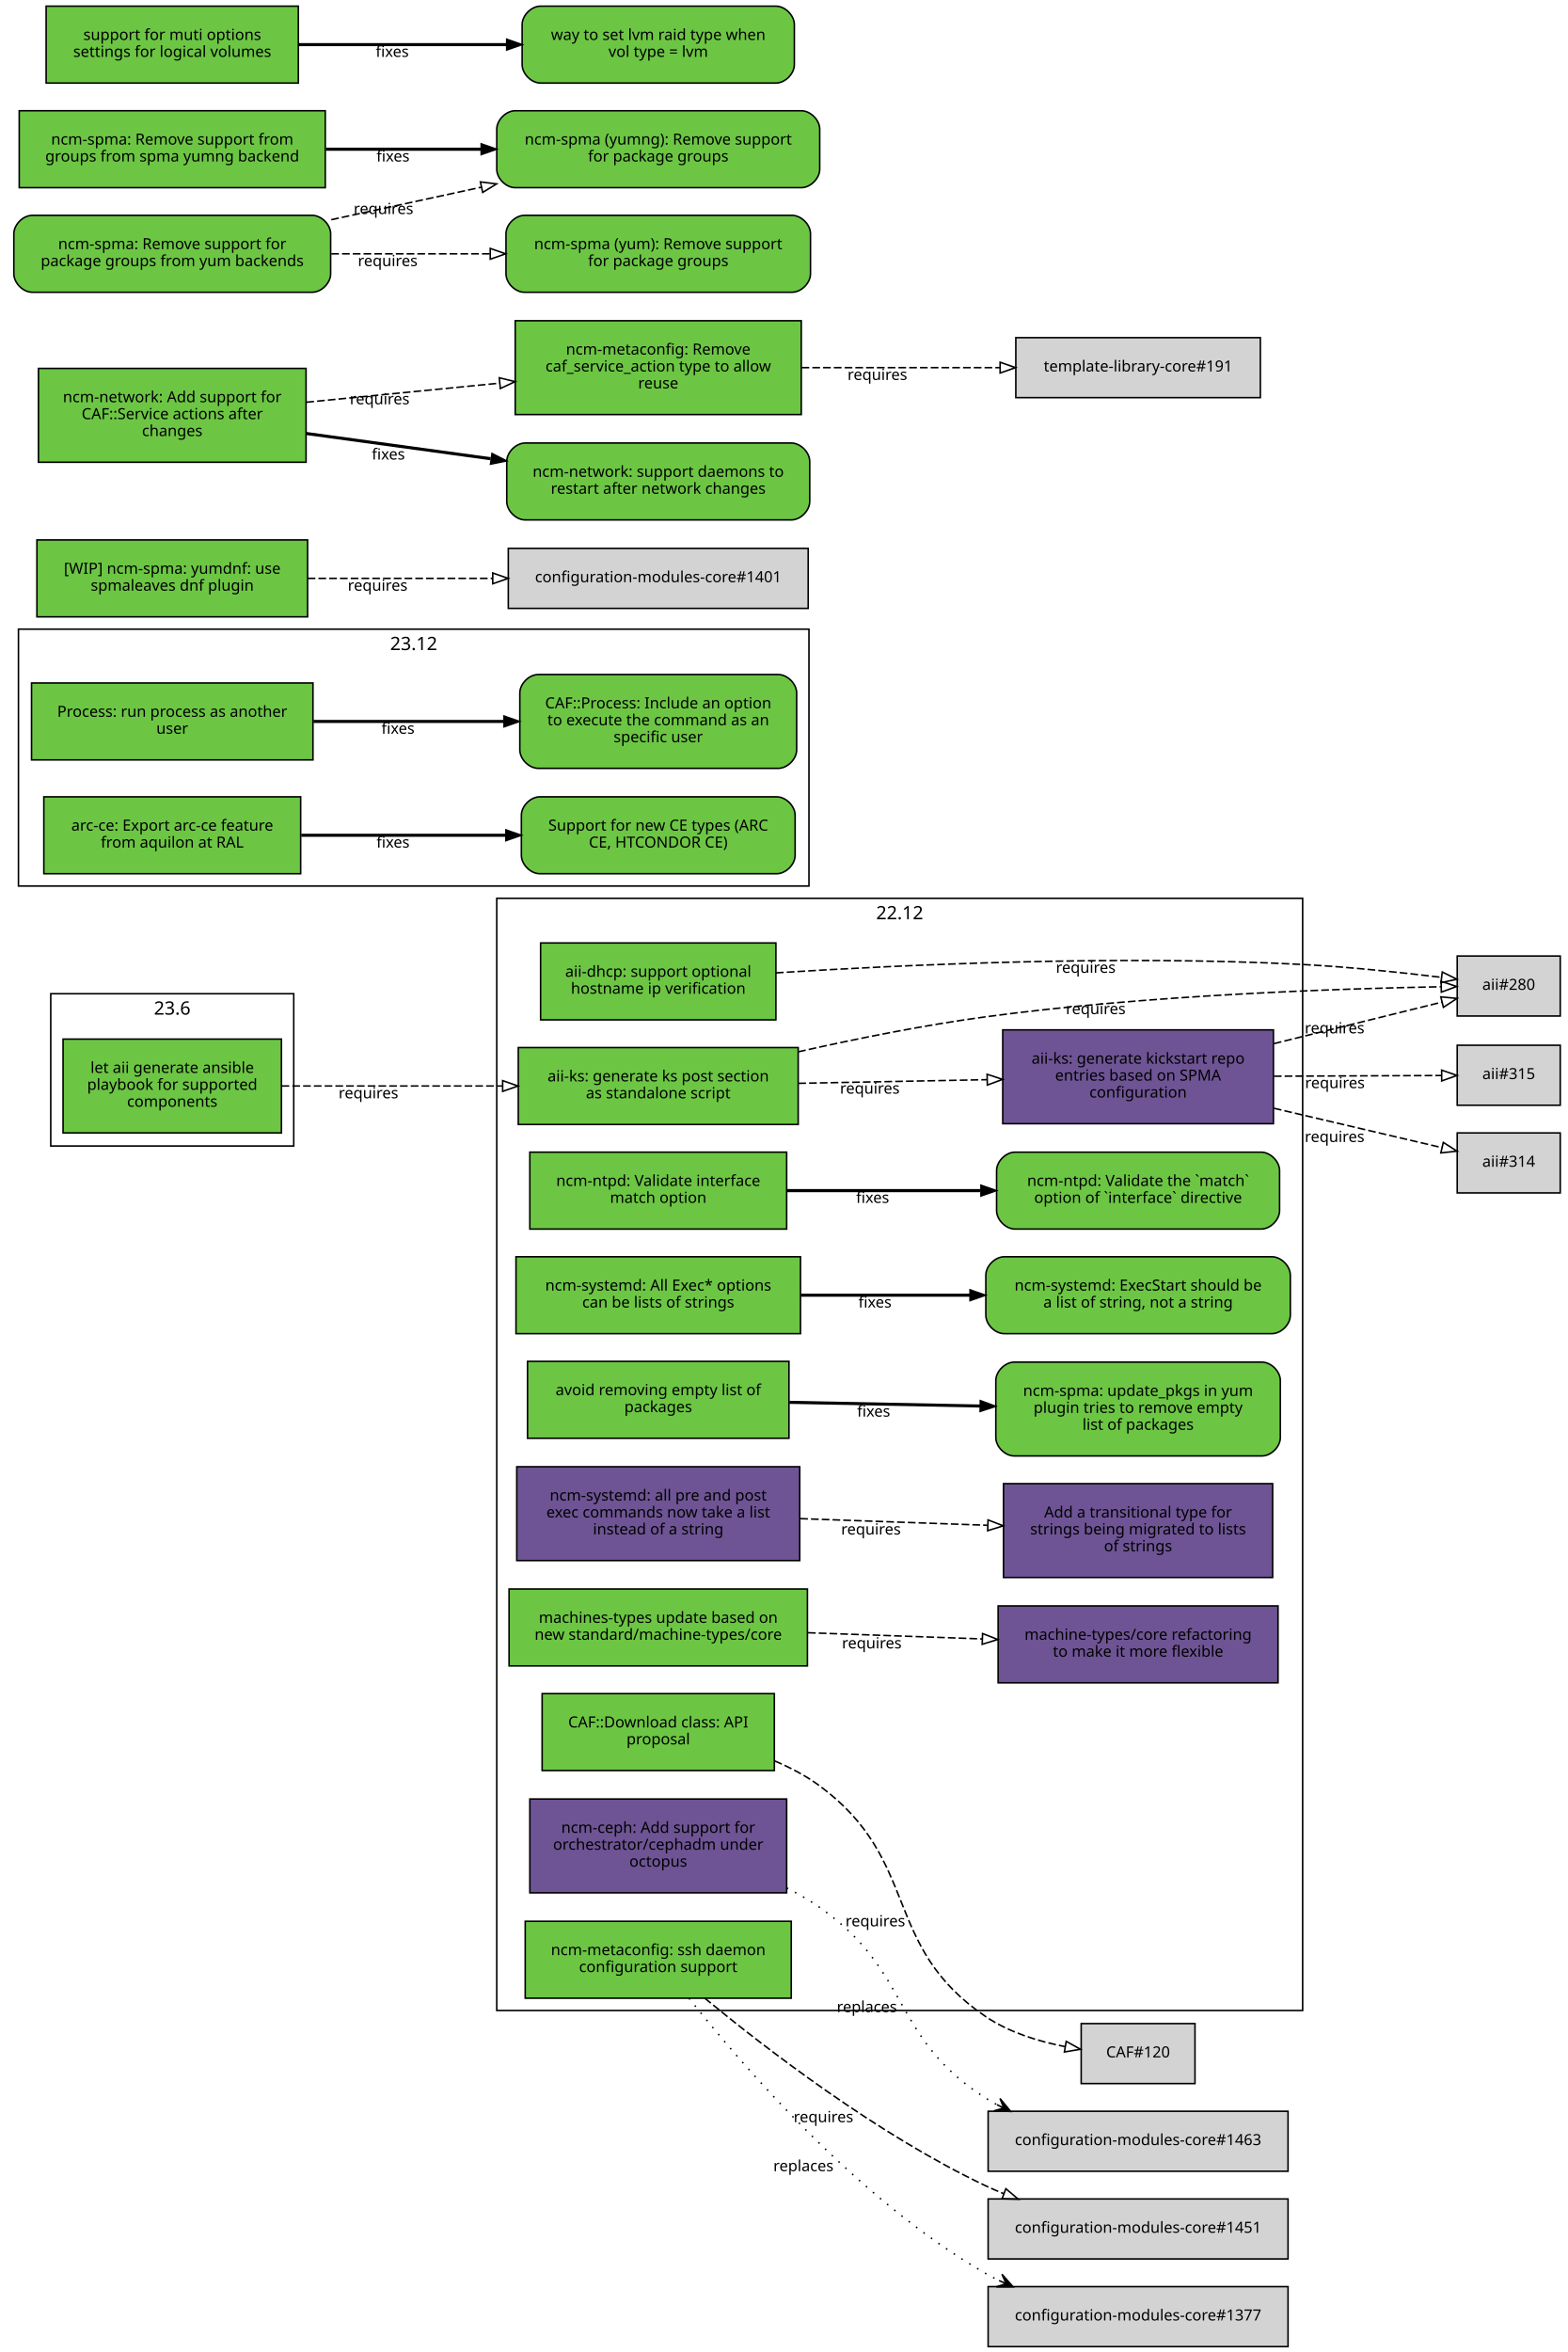
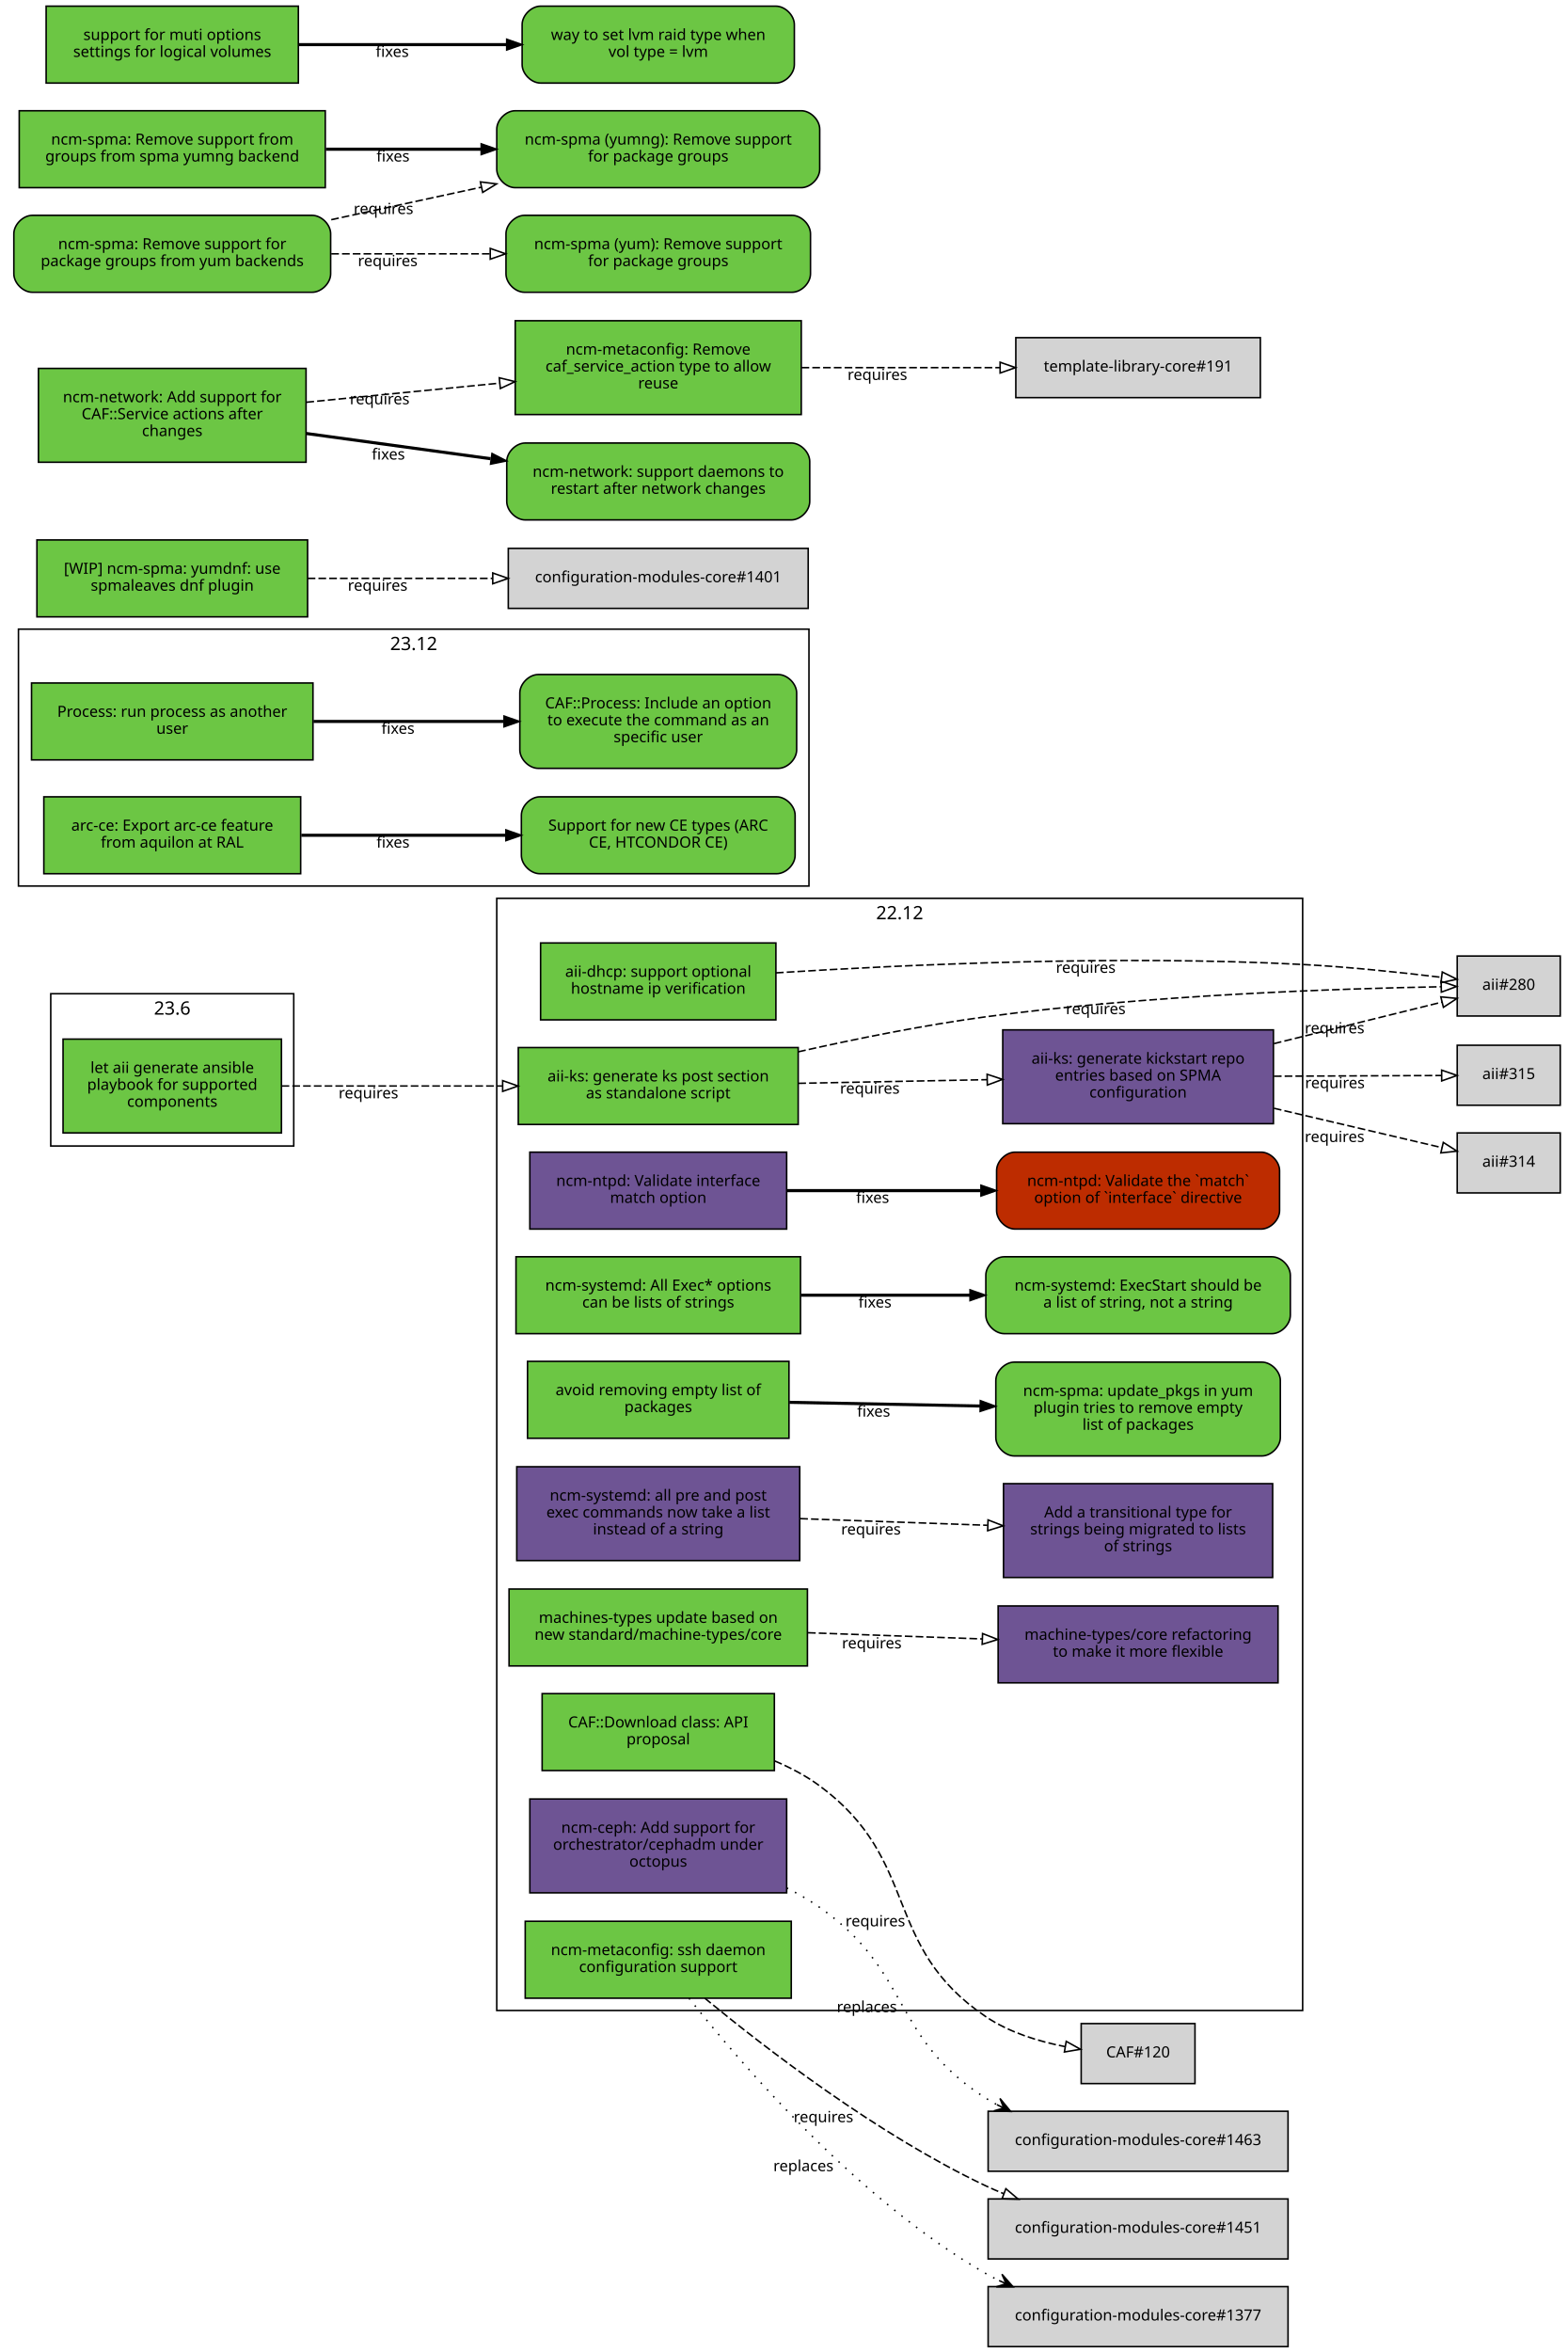
<svg xmlns="http://www.w3.org/2000/svg" xmlns:xlink="http://www.w3.org/1999/xlink" width="1019pt" height="1529pt" viewBox="0.00 0.00 1019.00 1529.00">
  <g id="graph0" class="graph" transform="scale(1 1) rotate(0) translate(4 1525)">
    <polygon fill="white" stroke="white" points="-4,5 -4,-1525 1016,-1525 1016,5 -4,5" />
    <g id="clust3" class="cluster">
      <polygon fill="none" stroke="black" points="8,-949 8,-1116 522,-1116 522,-949 8,-949" />
      <text text-anchor="middle" x="265" y="-1102.4" font-family="Sans" font-size="12.00">23.12</text>
    </g>
    <g id="clust2" class="cluster">
      <polygon fill="none" stroke="black" points="319,-218 319,-941 843,-941 843,-218 319,-218" />
      <text text-anchor="middle" x="581" y="-927.4" font-family="Sans" font-size="12.00">22.12</text>
    </g>
    <g id="clust1" class="cluster">
      <polygon fill="none" stroke="black" points="29,-780 29,-879 187,-879 187,-780 29,-780" />
      <text text-anchor="middle" x="108" y="-865.4" font-family="Sans" font-size="12.00">23.6</text>
    </g>
    <g id="node1" class="node">
      <g id="a_node1">
        <a xlink:href="https://github.com/quattor/aii/pull/331" xlink:title="aii#331 (pull-request)" target="_parent">
          <polygon fill="#6cc644" stroke="black" points="179,-849.5 37,-849.5 37,-788.5 179,-788.5 179,-849.5" />
          <text text-anchor="middle" x="108" y="-827.5" font-family="Sans" font-size="10.00">let aii generate ansible</text>
          <text text-anchor="middle" x="108" y="-816.5" font-family="Sans" font-size="10.00">playbook for supported</text>
          <text text-anchor="middle" x="108" y="-805.5" font-family="Sans" font-size="10.00">components</text>
        </a>
      </g>
    </g>
    <g id="node2" class="node">
      <g id="a_node2">
        <a xlink:href="https://github.com/quattor/aii/pull/328" xlink:title="aii#328 (pull-request)" target="_parent">
          <polygon fill="#6cc644" stroke="black" points="515,-844 333,-844 333,-794 515,-794 515,-844" />
          <text text-anchor="middle" x="424" y="-822" font-family="Sans" font-size="10.00">aii-ks: generate ks post section</text>
          <text text-anchor="middle" x="424" y="-811" font-family="Sans" font-size="10.00">as standalone script</text>
        </a>
      </g>
    </g>
    <g id="edge1" class="edge">
      <path fill="none" stroke="black" stroke-dasharray="5,2" d="M179.077,-819C221.343,-819 275.883,-819 322.668,-819" />
      <polygon fill="none" stroke="black" points="322.834,-822.5 332.834,-819 322.834,-815.5 322.834,-822.5" />
      <text text-anchor="middle" x="235.574" y="-811" font-family="Sans" font-size="10.00">requires</text>
    </g>
    <g id="node3" class="node">
      <polygon fill="lightgrey" stroke="black" points="1010.5,-903.5 943.5,-903.5 943.5,-864.5 1010.5,-864.5 1010.5,-903.5" />
      <text text-anchor="middle" x="977" y="-881.5" font-family="Sans" font-size="10.00">aii#280</text>
    </g>
    <g id="edge2" class="edge">
      <path fill="none" stroke="black" stroke-dasharray="5,2" d="M515.002,-841.227C552.501,-849.671 596.636,-858.557 637,-864 742.712,-878.256 868.329,-882.351 932.912,-883.527" />
      <polygon fill="none" stroke="black" points="933.06,-887.03 943.117,-883.697 933.177,-880.031 933.06,-887.03" />
      <text text-anchor="middle" x="708.47" y="-865.725" font-family="Sans" font-size="10.00">requires</text>
    </g>
    <g id="node4" class="node">
      <g id="a_node4">
        <a xlink:href="https://github.com/quattor/aii/pull/316" xlink:title="aii#316 (pull-request)" target="_parent">
          <polygon fill="#6e5494" stroke="black" points="824,-855.5 648,-855.5 648,-794.5 824,-794.5 824,-855.5" />
          <text text-anchor="middle" x="736" y="-833.5" font-family="Sans" font-size="10.00">aii-ks: generate kickstart repo</text>
          <text text-anchor="middle" x="736" y="-822.5" font-family="Sans" font-size="10.00">entries based on SPMA</text>
          <text text-anchor="middle" x="736" y="-811.5" font-family="Sans" font-size="10.00">configuration</text>
        </a>
      </g>
    </g>
    <g id="edge3" class="edge">
      <path fill="none" stroke="black" stroke-dasharray="5,2" d="M515.081,-820.744C553.563,-821.488 598.56,-822.359 637.792,-823.119" />
      <polygon fill="none" stroke="black" points="637.833,-826.62 647.899,-823.314 637.968,-819.621 637.833,-826.62" />
      <text text-anchor="middle" x="561.561" y="-814.03" font-family="Sans" font-size="10.00">requires</text>
    </g>
    <g id="edge4" class="edge">
      <path fill="none" stroke="black" stroke-dasharray="5,2" d="M824.299,-846.551C861.558,-855.749 903.33,-866.061 933.593,-873.531" />
      <polygon fill="none" stroke="black" points="932.844,-876.951 943.392,-875.95 934.522,-870.155 932.844,-876.951" />
      <text text-anchor="middle" x="863.778" y="-853.234" font-family="Sans" font-size="10.00">requires</text>
    </g>
    <g id="node5" class="node">
      <polygon fill="lightgrey" stroke="black" points="1010.5,-788.5 943.5,-788.5 943.5,-749.5 1010.5,-749.5 1010.5,-788.5" />
      <text text-anchor="middle" x="977" y="-766.5" font-family="Sans" font-size="10.00">aii#314</text>
    </g>
    <g id="edge5" class="edge">
      <path fill="none" stroke="black" stroke-dasharray="5,2" d="M824.299,-804.545C861.558,-795.815 903.33,-786.027 933.593,-778.936" />
      <polygon fill="none" stroke="black" points="934.454,-782.33 943.392,-776.64 932.857,-775.514 934.454,-782.33" />
      <text text-anchor="middle" x="863.778" y="-782.608" font-family="Sans" font-size="10.00">requires</text>
    </g>
    <g id="node6" class="node">
      <polygon fill="lightgrey" stroke="black" points="1010.5,-845.5 943.5,-845.5 943.5,-806.5 1010.5,-806.5 1010.5,-845.5" />
      <text text-anchor="middle" x="977" y="-823.5" font-family="Sans" font-size="10.00">aii#315</text>
    </g>
    <g id="edge6" class="edge">
      <path fill="none" stroke="black" stroke-dasharray="5,2" d="M824.299,-825.365C861.396,-825.52 902.967,-825.694 933.198,-825.821" />
      <polygon fill="none" stroke="black" points="933.377,-829.322 943.392,-825.864 933.406,-822.322 933.377,-829.322" />
      <text text-anchor="middle" x="863.962" y="-817.615" font-family="Sans" font-size="10.00">requires</text>
    </g>
    <g id="node7" class="node">
      <g id="a_node7">
        <a xlink:href="https://github.com/quattor/aii/pull/299" xlink:title="aii#299 (pull-request)" target="_parent">
          <polygon fill="#6cc644" stroke="black" points="500.5,-912 347.5,-912 347.5,-862 500.5,-862 500.5,-912" />
          <text text-anchor="middle" x="424" y="-890" font-family="Sans" font-size="10.00">aii-dhcp: support optional</text>
          <text text-anchor="middle" x="424" y="-879" font-family="Sans" font-size="10.00">hostname ip verification</text>
        </a>
      </g>
    </g>
    <g id="edge7" class="edge">
      <path fill="none" stroke="black" stroke-dasharray="5,2" d="M500.559,-892.562C584.314,-897.894 723.384,-904.278 843,-898 873.16,-896.417 907.009,-892.828 933.011,-889.681" />
      <polygon fill="none" stroke="black" points="933.786,-893.111 943.281,-888.411 932.927,-886.164 933.786,-893.111" />
      <text text-anchor="middle" x="701.975" y="-892.576" font-family="Sans" font-size="10.00">requires</text>
    </g>
    <g id="node8" class="node">
      <g id="a_node8">
        <a xlink:href="https://github.com/quattor/CAF/pull/257" xlink:title="CAF#257 (pull-request)" target="_parent">
          <polygon fill="#6cc644" stroke="black" points="199.5,-1081 16.5,-1081 16.5,-1031 199.5,-1031 199.5,-1081" />
          <text text-anchor="middle" x="108" y="-1059" font-family="Sans" font-size="10.00">Process: run process as another</text>
          <text text-anchor="middle" x="108" y="-1048" font-family="Sans" font-size="10.00">user</text>
        </a>
      </g>
    </g>
    <g id="node9" class="node">
      <g id="a_node9">
        <a xlink:href="https://github.com/quattor/CAF/issues/253" xlink:title="CAF#253 (issue)" target="_parent">
          <path fill="#6cc644" stroke="black" d="M502,-1086.5C502,-1086.5 346,-1086.5 346,-1086.5 340,-1086.5 334,-1080.5 334,-1074.5 334,-1074.5 334,-1037.5 334,-1037.5 334,-1031.5 340,-1025.5 346,-1025.5 346,-1025.5 502,-1025.5 502,-1025.5 508,-1025.5 514,-1031.5 514,-1037.5 514,-1037.5 514,-1074.5 514,-1074.5 514,-1080.5 508,-1086.5 502,-1086.5" />
          <text text-anchor="middle" x="424" y="-1064.5" font-family="Sans" font-size="10.00">CAF::Process: Include an option</text>
          <text text-anchor="middle" x="424" y="-1053.5" font-family="Sans" font-size="10.00">to execute the command as an</text>
          <text text-anchor="middle" x="424" y="-1042.5" font-family="Sans" font-size="10.00">specific user</text>
        </a>
      </g>
    </g>
    <g id="edge8" class="edge">
      <path fill="none" stroke="black" stroke-width="2" d="M199.822,-1056C238.561,-1056 283.88,-1056 323.522,-1056" />
      <polygon fill="black" stroke="black" points="323.737,-1059.5 333.737,-1056 323.737,-1052.5 323.737,-1059.5" />
      <text text-anchor="middle" x="254.782" y="-1048" font-family="Sans" font-size="10.00">fixes</text>
    </g>
    <g id="node10" class="node">
      <g id="a_node10">
        <a xlink:href="https://github.com/quattor/CAF/pull/110" xlink:title="CAF#110 (pull-request)" target="_parent">
          <polygon fill="#6cc644" stroke="black" points="499.5,-424 348.5,-424 348.5,-374 499.5,-374 499.5,-424" />
          <text text-anchor="middle" x="424" y="-402" font-family="Sans" font-size="10.00">CAF::Download class: API</text>
          <text text-anchor="middle" x="424" y="-391" font-family="Sans" font-size="10.00">proposal</text>
        </a>
      </g>
    </g>
    <g id="node11" class="node">
      <polygon fill="lightgrey" stroke="black" points="773,-209.5 699,-209.5 699,-170.5 773,-170.5 773,-209.5" />
      <text text-anchor="middle" x="736" y="-187.5" font-family="Sans" font-size="10.00">CAF#120</text>
    </g>
    <g id="edge9" class="edge">
      <path fill="none" stroke="black" stroke-dasharray="5,2" d="M499.719,-380.235C510.084,-375.852 520.186,-370.504 529,-364 595.102,-315.225 568.898,-259.941 637,-214 652.174,-203.764 671.288,-197.885 688.597,-194.513" />
      <polygon fill="none" stroke="black" points="689.275,-197.948 698.537,-192.802 688.088,-191.049 689.275,-197.948" />
      <text text-anchor="middle" x="565.151" y="-272.731" font-family="Sans" font-size="10.00">requires</text>
    </g>
    <g id="node12" class="node">
      <g id="a_node12">
        <a xlink:href="https://github.com/quattor/configuration-modules-core/pull/1570" xlink:title="configuration-modules-core#1570 (pull-request)" target="_parent">
-           <polygon fill="#6cc644" stroke="black" points="507.5,-776 340.5,-776 340.5,-726 507.5,-726 507.5,-776" />
+           <polygon fill="#6e5494" stroke="black" points="507.5,-776 340.5,-776 340.5,-726 507.5,-726 507.5,-776" />
          <text text-anchor="middle" x="424" y="-754" font-family="Sans" font-size="10.00">ncm-ntpd: Validate interface</text>
          <text text-anchor="middle" x="424" y="-743" font-family="Sans" font-size="10.00">match option</text>
        </a>
      </g>
    </g>
    <g id="node13" class="node">
      <g id="a_node13">
        <a xlink:href="https://github.com/quattor/configuration-modules-core/issues/1481" xlink:title="configuration-modules-core#1481 (issue)" target="_parent">
-           <path fill="#6cc644" stroke="black" d="M816,-776C816,-776 656,-776 656,-776 650,-776 644,-770 644,-764 644,-764 644,-738 644,-738 644,-732 650,-726 656,-726 656,-726 816,-726 816,-726 822,-726 828,-732 828,-738 828,-738 828,-764 828,-764 828,-770 822,-776 816,-776" />
+           <path fill="#bd2c00" stroke="black" d="M816,-776C816,-776 656,-776 656,-776 650,-776 644,-770 644,-764 644,-764 644,-738 644,-738 644,-732 650,-726 656,-726 656,-726 816,-726 816,-726 822,-726 828,-732 828,-738 828,-738 828,-764 828,-764 828,-770 822,-776 816,-776" />
          <text text-anchor="middle" x="736" y="-754" font-family="Sans" font-size="10.00">ncm-ntpd: Validate the `match`</text>
          <text text-anchor="middle" x="736" y="-743" font-family="Sans" font-size="10.00">option of `interface` directive</text>
        </a>
      </g>
    </g>
    <g id="edge10" class="edge">
      <path fill="none" stroke="black" stroke-width="2" d="M507.667,-751C546.359,-751 592.802,-751 633.596,-751" />
      <polygon fill="black" stroke="black" points="633.838,-754.5 643.838,-751 633.838,-747.5 633.838,-754.5" />
      <text text-anchor="middle" x="563.403" y="-743" font-family="Sans" font-size="10.00">fixes</text>
    </g>
    <g id="node14" class="node">
      <g id="a_node14">
        <a xlink:href="https://github.com/quattor/configuration-modules-core/pull/1567" xlink:title="configuration-modules-core#1567 (pull-request)" target="_parent">
          <polygon fill="#6cc644" stroke="black" points="516.5,-708 331.5,-708 331.5,-658 516.5,-658 516.5,-708" />
          <text text-anchor="middle" x="424" y="-686" font-family="Sans" font-size="10.00">ncm-systemd: All Exec* options</text>
          <text text-anchor="middle" x="424" y="-675" font-family="Sans" font-size="10.00">can be lists of strings</text>
        </a>
      </g>
    </g>
    <g id="node15" class="node">
      <g id="a_node15">
        <a xlink:href="https://github.com/quattor/configuration-modules-core/issues/1262" xlink:title="configuration-modules-core#1262 (issue)" target="_parent">
          <path fill="#6cc644" stroke="black" d="M823,-708C823,-708 649,-708 649,-708 643,-708 637,-702 637,-696 637,-696 637,-670 637,-670 637,-664 643,-658 649,-658 649,-658 823,-658 823,-658 829,-658 835,-664 835,-670 835,-670 835,-696 835,-696 835,-702 829,-708 823,-708" />
          <text text-anchor="middle" x="736" y="-686" font-family="Sans" font-size="10.00">ncm-systemd: ExecStart should be</text>
          <text text-anchor="middle" x="736" y="-675" font-family="Sans" font-size="10.00">a list of string, not a string</text>
        </a>
      </g>
    </g>
    <g id="edge11" class="edge">
      <path fill="none" stroke="black" stroke-width="2" d="M516.752,-683C551.268,-683 590.834,-683 626.716,-683" />
      <polygon fill="black" stroke="black" points="626.732,-686.5 636.732,-683 626.731,-679.5 626.732,-686.5" />
      <text text-anchor="middle" x="564.921" y="-675" font-family="Sans" font-size="10.00">fixes</text>
    </g>
    <g id="node16" class="node">
      <g id="a_node16">
        <a xlink:href="https://github.com/quattor/configuration-modules-core/pull/1554" xlink:title="configuration-modules-core#1554 (pull-request)" target="_parent">
          <polygon fill="#6cc644" stroke="black" points="509,-640 339,-640 339,-590 509,-590 509,-640" />
          <text text-anchor="middle" x="424" y="-618" font-family="Sans" font-size="10.00">avoid removing empty list of</text>
          <text text-anchor="middle" x="424" y="-607" font-family="Sans" font-size="10.00">packages</text>
        </a>
      </g>
    </g>
    <g id="node17" class="node">
      <g id="a_node17">
        <a xlink:href="https://github.com/quattor/configuration-modules-core/issues/1553" xlink:title="configuration-modules-core#1553 (issue)" target="_parent">
          <path fill="#6cc644" stroke="black" d="M816.5,-639.5C816.5,-639.5 655.5,-639.5 655.5,-639.5 649.5,-639.5 643.5,-633.5 643.5,-627.5 643.5,-627.5 643.5,-590.5 643.5,-590.5 643.5,-584.5 649.5,-578.5 655.5,-578.5 655.5,-578.5 816.5,-578.5 816.5,-578.5 822.5,-578.5 828.5,-584.5 828.5,-590.5 828.5,-590.5 828.5,-627.5 828.5,-627.5 828.5,-633.5 822.5,-639.5 816.5,-639.5" />
          <text text-anchor="middle" x="736" y="-617.5" font-family="Sans" font-size="10.00">ncm-spma: update_pkgs in yum</text>
          <text text-anchor="middle" x="736" y="-606.5" font-family="Sans" font-size="10.00">plugin tries to remove empty</text>
          <text text-anchor="middle" x="736" y="-595.5" font-family="Sans" font-size="10.00">list of packages</text>
        </a>
      </g>
    </g>
    <g id="edge12" class="edge">
      <path fill="none" stroke="black" stroke-width="2" d="M509.299,-613.368C547.563,-612.628 593.142,-611.746 633.29,-610.969" />
      <polygon fill="black" stroke="black" points="633.442,-614.466 643.372,-610.773 633.306,-607.468 633.442,-614.466" />
      <text text-anchor="middle" x="564.057" y="-604.076" font-family="Sans" font-size="10.00">fixes</text>
    </g>
    <g id="node18" class="node">
      <g id="a_node18">
        <a xlink:href="https://github.com/quattor/configuration-modules-core/pull/1490" xlink:title="configuration-modules-core#1490 (pull-request)" target="_parent">
          <polygon fill="#6e5494" stroke="black" points="507.5,-355.5 340.5,-355.5 340.5,-294.5 507.5,-294.5 507.5,-355.5" />
          <text text-anchor="middle" x="424" y="-333.5" font-family="Sans" font-size="10.00">ncm-ceph: Add support for</text>
          <text text-anchor="middle" x="424" y="-322.5" font-family="Sans" font-size="10.00">orchestrator/cephadm under</text>
          <text text-anchor="middle" x="424" y="-311.5" font-family="Sans" font-size="10.00">octopus</text>
        </a>
      </g>
    </g>
    <g id="node19" class="node">
      <polygon fill="lightgrey" stroke="black" points="833.5,-152.5 638.5,-152.5 638.5,-113.5 833.5,-113.5 833.5,-152.5" />
      <text text-anchor="middle" x="736" y="-130.5" font-family="Sans" font-size="10.00">configuration-modules-core#1463</text>
    </g>
    <g id="edge13" class="edge">
      <path fill="none" stroke="black" stroke-dasharray="1,5" d="M507.567,-297.644C515.072,-293.866 522.344,-289.659 529,-285 588.873,-243.09 575.324,-200.209 637,-161 639.301,-159.537 641.679,-158.15 644.118,-156.833" />
      <polygon fill="black" stroke="black" points="653.181,-152.368 646.199,-160.824 648.696,-154.577 644.21,-156.787 644.21,-156.787 644.21,-156.787 648.696,-154.577 642.222,-152.75 653.181,-152.368 653.181,-152.368" />
      <text text-anchor="middle" x="559.663" y="-216.923" font-family="Sans" font-size="10.00">replaces</text>
    </g>
    <g id="node20" class="node">
      <g id="a_node20">
        <a xlink:href="https://github.com/quattor/configuration-modules-core/pull/1464" xlink:title="configuration-modules-core#1464 (pull-request)" target="_parent">
          <polygon fill="#6e5494" stroke="black" points="516,-571.5 332,-571.5 332,-510.5 516,-510.5 516,-571.5" />
          <text text-anchor="middle" x="424" y="-549.5" font-family="Sans" font-size="10.00">ncm-systemd: all pre and post</text>
          <text text-anchor="middle" x="424" y="-538.5" font-family="Sans" font-size="10.00">exec commands now take a list</text>
          <text text-anchor="middle" x="424" y="-527.5" font-family="Sans" font-size="10.00">instead of a string</text>
        </a>
      </g>
    </g>
    <g id="node21" class="node">
      <g id="a_node21">
        <a xlink:href="https://github.com/quattor/template-library-core/pull/212" xlink:title="template-library-core#212 (pull-request)" target="_parent">
          <polygon fill="#6e5494" stroke="black" points="823.5,-560.5 648.5,-560.5 648.5,-499.5 823.5,-499.5 823.5,-560.5" />
          <text text-anchor="middle" x="736" y="-538.5" font-family="Sans" font-size="10.00">Add a transitional type for</text>
          <text text-anchor="middle" x="736" y="-527.5" font-family="Sans" font-size="10.00">strings being migrated to lists</text>
          <text text-anchor="middle" x="736" y="-516.5" font-family="Sans" font-size="10.00">of strings</text>
        </a>
      </g>
    </g>
    <g id="edge14" class="edge">
      <path fill="none" stroke="black" stroke-dasharray="5,2" d="M516.334,-537.759C554.615,-536.401 599.168,-534.82 638.032,-533.441" />
      <polygon fill="none" stroke="black" points="638.437,-536.929 648.306,-533.076 638.189,-529.933 638.437,-536.929" />
      <text text-anchor="middle" x="562.323" y="-527.418" font-family="Sans" font-size="10.00">requires</text>
    </g>
    <g id="node22" class="node">
      <g id="a_node22">
        <a xlink:href="https://github.com/quattor/configuration-modules-core/pull/1452" xlink:title="configuration-modules-core#1452 (pull-request)" target="_parent">
          <polygon fill="#6cc644" stroke="black" points="510.5,-276 337.5,-276 337.5,-226 510.5,-226 510.5,-276" />
          <text text-anchor="middle" x="424" y="-254" font-family="Sans" font-size="10.00">ncm-metaconfig: ssh daemon</text>
          <text text-anchor="middle" x="424" y="-243" font-family="Sans" font-size="10.00">configuration support</text>
        </a>
      </g>
    </g>
    <g id="node23" class="node">
      <polygon fill="lightgrey" stroke="black" points="833.5,-38.5 638.5,-38.5 638.5,0.5 833.5,0.5 833.5,-38.5" />
      <text text-anchor="middle" x="736" y="-16.5" font-family="Sans" font-size="10.00">configuration-modules-core#1377</text>
    </g>
    <g id="edge15" class="edge">
      <path fill="none" stroke="black" stroke-dasharray="1,5" d="M444.039,-225.948C478.052,-182.932 553.551,-95.028 637,-47 639.711,-45.44 642.516,-43.961 645.387,-42.561" />
      <polygon fill="black" stroke="black" points="654.754,-38.349 647.479,-46.554 650.194,-40.4 645.634,-42.45 645.634,-42.45 645.634,-42.45 650.194,-40.4 643.788,-38.346 654.754,-38.349 654.754,-38.349" />
      <text text-anchor="middle" x="518.394" y="-113.542" font-family="Sans" font-size="10.00">replaces</text>
    </g>
    <g id="node24" class="node">
      <polygon fill="lightgrey" stroke="black" points="833.5,-95.5 638.5,-95.5 638.5,-56.5 833.5,-56.5 833.5,-95.5" />
      <text text-anchor="middle" x="736" y="-73.5" font-family="Sans" font-size="10.00">configuration-modules-core#1451</text>
    </g>
    <g id="edge16" class="edge">
      <path fill="none" stroke="black" stroke-dasharray="5,2" d="M454.302,-225.961C493.523,-193.6 566.366,-137.451 637,-104 640.778,-102.211 644.694,-100.513 648.689,-98.906" />
      <polygon fill="none" stroke="black" points="650.024,-102.143 658.129,-95.318 647.537,-95.599 650.024,-102.143" />
      <text text-anchor="middle" x="531.444" y="-145.408" font-family="Sans" font-size="10.00">requires</text>
    </g>
    <g id="node25" class="node">
      <g id="a_node25">
        <a xlink:href="https://github.com/quattor/configuration-modules-core/pull/1507" xlink:title="configuration-modules-core#1507 (pull-request)" target="_parent">
          <polygon fill="#6cc644" stroke="black" points="196,-1174 20,-1174 20,-1124 196,-1124 196,-1174" />
          <text text-anchor="middle" x="108" y="-1152" font-family="Sans" font-size="10.00">[WIP] ncm-spma: yumdnf: use</text>
          <text text-anchor="middle" x="108" y="-1141" font-family="Sans" font-size="10.00">spmaleaves dnf plugin</text>
        </a>
      </g>
    </g>
    <g id="node26" class="node">
      <polygon fill="lightgrey" stroke="black" points="521.5,-1168.5 326.5,-1168.5 326.5,-1129.5 521.5,-1129.5 521.5,-1168.5" />
      <text text-anchor="middle" x="424" y="-1146.5" font-family="Sans" font-size="10.00">configuration-modules-core#1401</text>
    </g>
    <g id="edge17" class="edge">
      <path fill="none" stroke="black" stroke-dasharray="5,2" d="M196.05,-1149C233.203,-1149 276.927,-1149 316.027,-1149" />
      <polygon fill="none" stroke="black" points="316.391,-1152.5 326.391,-1149 316.391,-1145.5 316.391,-1152.5" />
      <text text-anchor="middle" x="241.549" y="-1141" font-family="Sans" font-size="10.00">requires</text>
    </g>
    <g id="node27" class="node">
      <g id="a_node27">
        <a xlink:href="https://github.com/quattor/configuration-modules-core/pull/1336" xlink:title="configuration-modules-core#1336 (pull-request)" target="_parent">
          <polygon fill="#6cc644" stroke="black" points="195,-1285.5 21,-1285.5 21,-1224.5 195,-1224.5 195,-1285.5" />
          <text text-anchor="middle" x="108" y="-1263.5" font-family="Sans" font-size="10.00">ncm-network: Add support for</text>
          <text text-anchor="middle" x="108" y="-1252.5" font-family="Sans" font-size="10.00">CAF::Service actions after</text>
          <text text-anchor="middle" x="108" y="-1241.5" font-family="Sans" font-size="10.00">changes</text>
        </a>
      </g>
    </g>
    <g id="node28" class="node">
      <g id="a_node28">
        <a xlink:href="https://github.com/quattor/configuration-modules-core/pull/1335" xlink:title="configuration-modules-core#1335 (pull-request)" target="_parent">
          <polygon fill="#6cc644" stroke="black" points="517,-1316.5 331,-1316.5 331,-1255.5 517,-1255.5 517,-1316.5" />
          <text text-anchor="middle" x="424" y="-1294.5" font-family="Sans" font-size="10.00">ncm-metaconfig: Remove</text>
          <text text-anchor="middle" x="424" y="-1283.5" font-family="Sans" font-size="10.00">caf_service_action type to allow</text>
          <text text-anchor="middle" x="424" y="-1272.5" font-family="Sans" font-size="10.00">reuse</text>
        </a>
      </g>
    </g>
    <g id="edge18" class="edge">
      <path fill="none" stroke="black" stroke-dasharray="5,2" d="M195.217,-1263.51C234.047,-1267.35 280.184,-1271.9 320.746,-1275.9" />
      <polygon fill="none" stroke="black" points="320.636,-1279.41 330.931,-1276.91 321.323,-1272.44 320.636,-1279.41" />
      <text text-anchor="middle" x="242.868" y="-1262.19" font-family="Sans" font-size="10.00">requires</text>
    </g>
    <g id="node29" class="node">
      <g id="a_node29">
        <a xlink:href="https://github.com/quattor/configuration-modules-core/issues/1071" xlink:title="configuration-modules-core#1071 (issue)" target="_parent">
          <path fill="#6cc644" stroke="black" d="M510.5,-1237C510.5,-1237 337.5,-1237 337.5,-1237 331.5,-1237 325.5,-1231 325.5,-1225 325.5,-1225 325.5,-1199 325.5,-1199 325.5,-1193 331.5,-1187 337.5,-1187 337.5,-1187 510.5,-1187 510.5,-1187 516.5,-1187 522.5,-1193 522.5,-1199 522.5,-1199 522.5,-1225 522.5,-1225 522.5,-1231 516.5,-1237 510.5,-1237" />
          <text text-anchor="middle" x="424" y="-1215" font-family="Sans" font-size="10.00">ncm-network: support daemons to</text>
          <text text-anchor="middle" x="424" y="-1204" font-family="Sans" font-size="10.00">restart after network changes</text>
        </a>
      </g>
    </g>
    <g id="edge19" class="edge">
      <path fill="none" stroke="black" stroke-width="2" d="M195.217,-1243.19C232.216,-1238.13 275.848,-1232.15 314.972,-1226.79" />
      <polygon fill="black" stroke="black" points="315.912,-1230.2 325.344,-1225.37 314.962,-1223.26 315.912,-1230.2" />
      <text text-anchor="middle" x="248.527" y="-1226.25" font-family="Sans" font-size="10.00">fixes</text>
    </g>
    <g id="node30" class="node">
      <polygon fill="lightgrey" stroke="black" points="815.5,-1305.5 656.5,-1305.5 656.5,-1266.5 815.5,-1266.5 815.5,-1305.5" />
      <text text-anchor="middle" x="736" y="-1283.5" font-family="Sans" font-size="10.00">template-library-core#191</text>
    </g>
    <g id="edge20" class="edge">
      <path fill="none" stroke="black" stroke-dasharray="5,2" d="M517.171,-1286C557.975,-1286 605.772,-1286 646.18,-1286" />
      <polygon fill="none" stroke="black" points="646.285,-1289.5 656.285,-1286 646.285,-1282.5 646.285,-1289.5" />
      <text text-anchor="middle" x="566.484" y="-1278" font-family="Sans" font-size="10.00">requires</text>
    </g>
    <g id="node31" class="node">
      <g id="a_node31">
        <a xlink:href="https://github.com/quattor/configuration-modules-core/pull/1148" xlink:title="configuration-modules-core#1148 (pull-request)" target="_parent">
          <polygon fill="#6cc644" stroke="black" points="207.5,-1453 8.5,-1453 8.5,-1403 207.5,-1403 207.5,-1453" />
          <text text-anchor="middle" x="108" y="-1431" font-family="Sans" font-size="10.00">ncm-spma: Remove support from</text>
          <text text-anchor="middle" x="108" y="-1420" font-family="Sans" font-size="10.00">groups from spma yumng backend</text>
        </a>
      </g>
    </g>
    <g id="node32" class="node">
      <g id="a_node32">
        <a xlink:href="https://github.com/quattor/configuration-modules-core/issues/952" xlink:title="configuration-modules-core#952 (issue)" target="_parent">
          <path fill="#6cc644" stroke="black" d="M517,-1453C517,-1453 331,-1453 331,-1453 325,-1453 319,-1447 319,-1441 319,-1441 319,-1415 319,-1415 319,-1409 325,-1403 331,-1403 331,-1403 517,-1403 517,-1403 523,-1403 529,-1409 529,-1415 529,-1415 529,-1441 529,-1441 529,-1447 523,-1453 517,-1453" />
          <text text-anchor="middle" x="424" y="-1431" font-family="Sans" font-size="10.00">ncm-spma (yumng): Remove support</text>
          <text text-anchor="middle" x="424" y="-1420" font-family="Sans" font-size="10.00">for package groups</text>
        </a>
      </g>
    </g>
    <g id="edge21" class="edge">
      <path fill="none" stroke="black" stroke-width="2" d="M207.921,-1428C239.933,-1428 275.695,-1428 308.726,-1428" />
      <polygon fill="black" stroke="black" points="308.883,-1431.5 318.883,-1428 308.882,-1424.5 308.883,-1431.5" />
      <text text-anchor="middle" x="251.546" y="-1420" font-family="Sans" font-size="10.00">fixes</text>
    </g>
    <g id="node33" class="node">
      <g id="a_node33">
        <a xlink:href="https://github.com/quattor/configuration-modules-core/issues/950" xlink:title="configuration-modules-core#950 (issue)" target="_parent">
          <path fill="#6cc644" stroke="black" d="M199,-1385C199,-1385 17,-1385 17,-1385 11,-1385 5,-1379 5,-1373 5,-1373 5,-1347 5,-1347 5,-1341 11,-1335 17,-1335 17,-1335 199,-1335 199,-1335 205,-1335 211,-1341 211,-1347 211,-1347 211,-1373 211,-1373 211,-1379 205,-1385 199,-1385" />
          <text text-anchor="middle" x="108" y="-1363" font-family="Sans" font-size="10.00">ncm-spma: Remove support for</text>
          <text text-anchor="middle" x="108" y="-1352" font-family="Sans" font-size="10.00">package groups from yum backends</text>
        </a>
      </g>
    </g>
    <g id="node34" class="node">
      <g id="a_node34">
        <a xlink:href="https://github.com/quattor/configuration-modules-core/issues/951" xlink:title="configuration-modules-core#951 (issue)" target="_parent">
          <path fill="#6cc644" stroke="black" d="M511,-1385C511,-1385 337,-1385 337,-1385 331,-1385 325,-1379 325,-1373 325,-1373 325,-1347 325,-1347 325,-1341 331,-1335 337,-1335 337,-1335 511,-1335 511,-1335 517,-1335 523,-1341 523,-1347 523,-1347 523,-1373 523,-1373 523,-1379 517,-1385 511,-1385" />
          <text text-anchor="middle" x="424" y="-1363" font-family="Sans" font-size="10.00">ncm-spma (yum): Remove support</text>
          <text text-anchor="middle" x="424" y="-1352" font-family="Sans" font-size="10.00">for package groups</text>
        </a>
      </g>
    </g>
    <g id="edge22" class="edge">
      <path fill="none" stroke="black" stroke-dasharray="5,2" d="M211.381,-1360C244.386,-1360 281.071,-1360 314.502,-1360" />
      <polygon fill="none" stroke="black" points="314.765,-1363.5 324.765,-1360 314.765,-1356.5 314.765,-1363.5" />
      <text text-anchor="middle" x="248.107" y="-1352" font-family="Sans" font-size="10.00">requires</text>
    </g>
    <g id="edge23" class="edge">
      <path fill="none" stroke="black" stroke-dasharray="5,2" d="M211.381,-1382.17C242.602,-1388.93 277.116,-1396.41 309.053,-1403.32" />
      <polygon fill="none" stroke="black" points="308.361,-1406.75 318.876,-1405.45 309.843,-1399.91 308.361,-1406.75" />
      <text text-anchor="middle" x="245.372" y="-1385.86" font-family="Sans" font-size="10.00">requires</text>
    </g>
    <g id="node35" class="node">
      <g id="a_node35">
        <a xlink:href="https://github.com/quattor/template-library-grid/pull/241" xlink:title="template-library-grid#241 (pull-request)" target="_parent">
          <polygon fill="#6cc644" stroke="black" points="521,-492 327,-492 327,-442 521,-442 521,-492" />
          <text text-anchor="middle" x="424" y="-470" font-family="Sans" font-size="10.00">machines-types update based on</text>
          <text text-anchor="middle" x="424" y="-459" font-family="Sans" font-size="10.00">new standard/machine-types/core</text>
        </a>
      </g>
    </g>
    <g id="node36" class="node">
      <g id="a_node36">
        <a xlink:href="https://github.com/quattor/template-library-standard/pull/140" xlink:title="template-library-standard#140 (pull-request)" target="_parent">
          <polygon fill="#6e5494" stroke="black" points="827,-481 645,-481 645,-431 827,-431 827,-481" />
          <text text-anchor="middle" x="736" y="-459" font-family="Sans" font-size="10.00">machine-types/core refactoring</text>
          <text text-anchor="middle" x="736" y="-448" font-family="Sans" font-size="10.00">to make it more flexible</text>
        </a>
      </g>
    </g>
    <g id="edge24" class="edge">
      <path fill="none" stroke="black" stroke-dasharray="5,2" d="M521.387,-463.58C557.372,-462.303 598.301,-460.851 634.636,-459.561" />
      <polygon fill="none" stroke="black" points="634.885,-463.055 644.754,-459.202 634.636,-456.059 634.885,-463.055" />
      <text text-anchor="middle" x="562.849" y="-453.399" font-family="Sans" font-size="10.00">requires</text>
    </g>
    <g id="node37" class="node">
      <g id="a_node37">
        <a xlink:href="https://github.com/quattor/template-library-grid/pull/232" xlink:title="template-library-grid#232 (pull-request)" target="_parent">
          <polygon fill="#6cc644" stroke="black" points="191.5,-1007 24.5,-1007 24.5,-957 191.5,-957 191.5,-1007" />
          <text text-anchor="middle" x="108" y="-985" font-family="Sans" font-size="10.00">arc-ce: Export arc-ce feature</text>
          <text text-anchor="middle" x="108" y="-974" font-family="Sans" font-size="10.00">from aquilon at RAL</text>
        </a>
      </g>
    </g>
    <g id="node38" class="node">
      <g id="a_node38">
        <a xlink:href="https://github.com/quattor/template-library-grid/issues/221" xlink:title="template-library-grid#221 (issue)" target="_parent">
          <path fill="#6cc644" stroke="black" d="M501,-1007C501,-1007 347,-1007 347,-1007 341,-1007 335,-1001 335,-995 335,-995 335,-969 335,-969 335,-963 341,-957 347,-957 347,-957 501,-957 501,-957 507,-957 513,-963 513,-969 513,-969 513,-995 513,-995 513,-1001 507,-1007 501,-1007" />
          <text text-anchor="middle" x="424" y="-985" font-family="Sans" font-size="10.00">Support for new CE types (ARC</text>
          <text text-anchor="middle" x="424" y="-974" font-family="Sans" font-size="10.00">CE, HTCONDOR CE)</text>
        </a>
      </g>
    </g>
    <g id="edge25" class="edge">
      <path fill="none" stroke="black" stroke-width="2" d="M191.911,-982C232.702,-982 282.151,-982 324.823,-982" />
      <polygon fill="black" stroke="black" points="324.947,-985.5 334.947,-982 324.947,-978.5 324.947,-985.5" />
      <text text-anchor="middle" x="251.543" y="-974" font-family="Sans" font-size="10.00">fixes</text>
    </g>
    <g id="node39" class="node">
      <g id="a_node39">
        <a xlink:href="https://github.com/quattor/template-library-standard/pull/151" xlink:title="template-library-standard#151 (pull-request)" target="_parent">
          <polygon fill="#6cc644" stroke="black" points="190,-1521 26,-1521 26,-1471 190,-1471 190,-1521" />
          <text text-anchor="middle" x="108" y="-1499" font-family="Sans" font-size="10.00">support for muti options</text>
          <text text-anchor="middle" x="108" y="-1488" font-family="Sans" font-size="10.00">settings for logical volumes</text>
        </a>
      </g>
    </g>
    <g id="node40" class="node">
      <g id="a_node40">
        <a xlink:href="https://github.com/quattor/template-library-standard/issues/150" xlink:title="template-library-standard#150 (issue)" target="_parent">
          <path fill="#6cc644" stroke="black" d="M500.5,-1521C500.5,-1521 347.5,-1521 347.5,-1521 341.5,-1521 335.5,-1515 335.5,-1509 335.5,-1509 335.5,-1483 335.5,-1483 335.5,-1477 341.5,-1471 347.5,-1471 347.5,-1471 500.5,-1471 500.5,-1471 506.5,-1471 512.5,-1477 512.5,-1483 512.5,-1483 512.5,-1509 512.5,-1509 512.5,-1515 506.5,-1521 500.5,-1521" />
          <text text-anchor="middle" x="424" y="-1499" font-family="Sans" font-size="10.00">way to set lvm raid type when</text>
          <text text-anchor="middle" x="424" y="-1488" font-family="Sans" font-size="10.00">vol type = lvm</text>
        </a>
      </g>
    </g>
    <g id="edge26" class="edge">
      <path fill="none" stroke="black" stroke-width="2" d="M190.271,-1496C231.574,-1496 282.071,-1496 325.459,-1496" />
      <polygon fill="black" stroke="black" points="325.461,-1499.5 335.461,-1496 325.461,-1492.5 325.461,-1499.5" />
      <text text-anchor="middle" x="251.071" y="-1488" font-family="Sans" font-size="10.00">fixes</text>
    </g>
  </g>
</svg>
